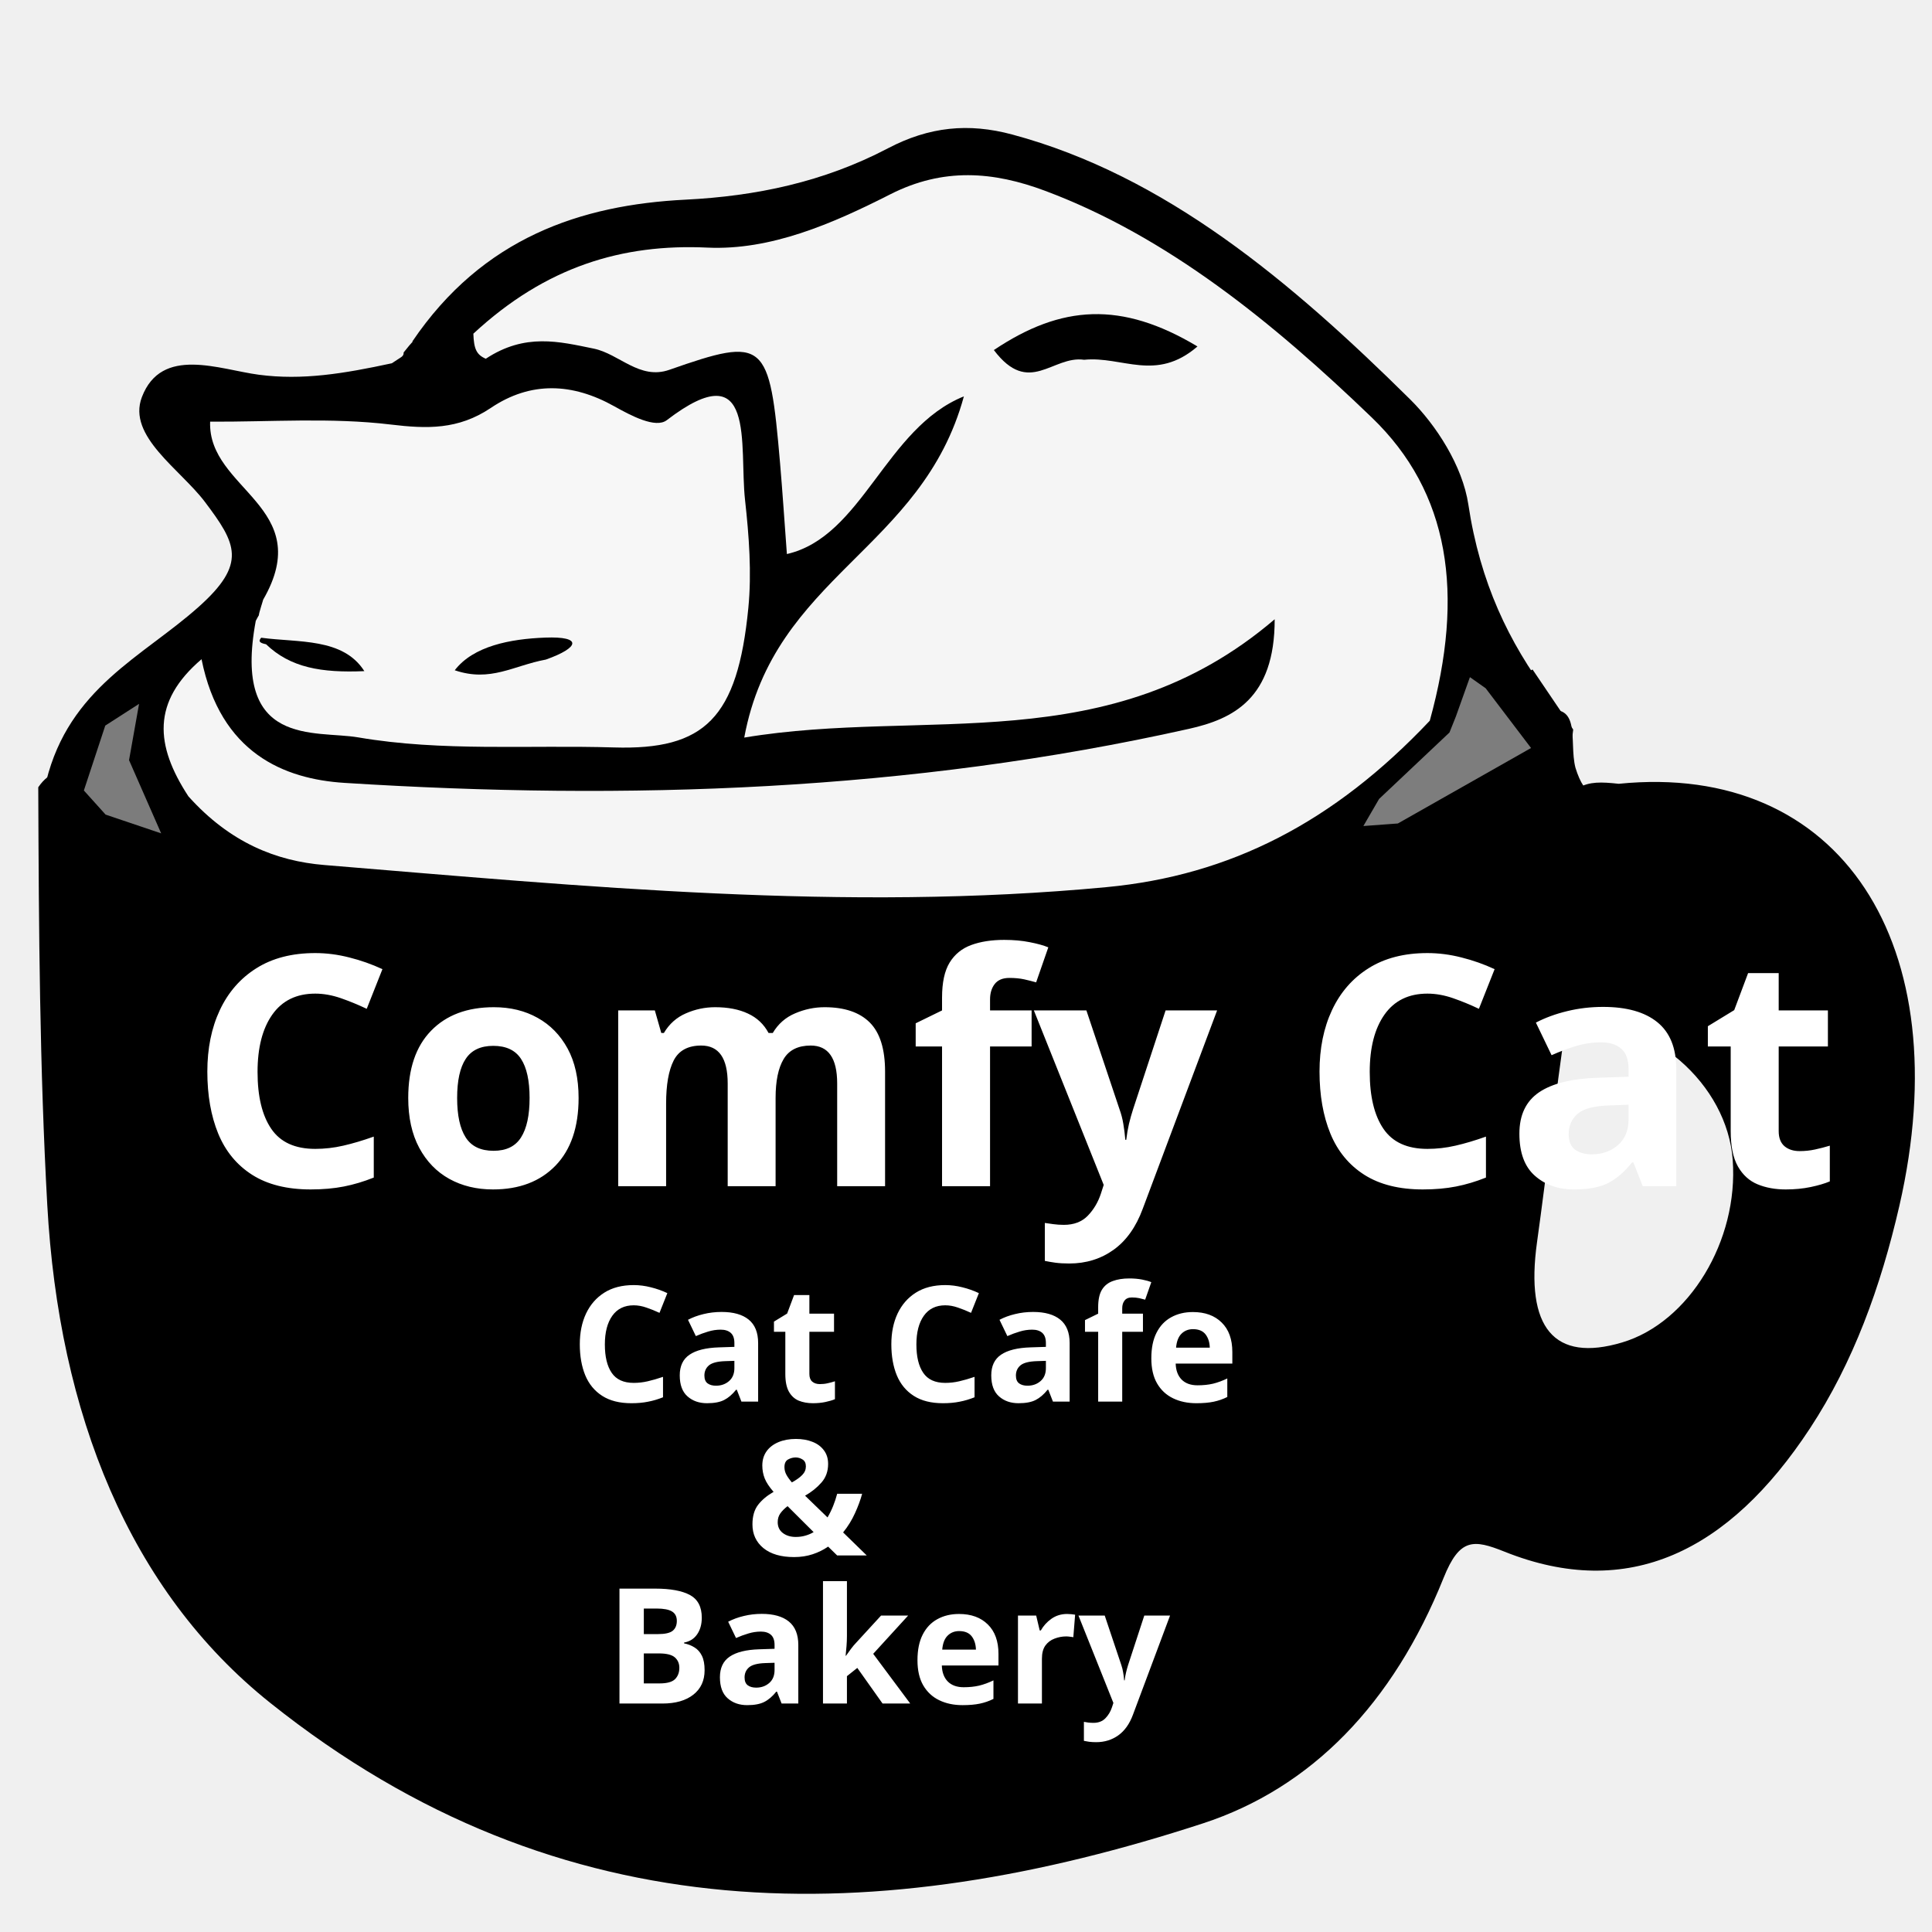
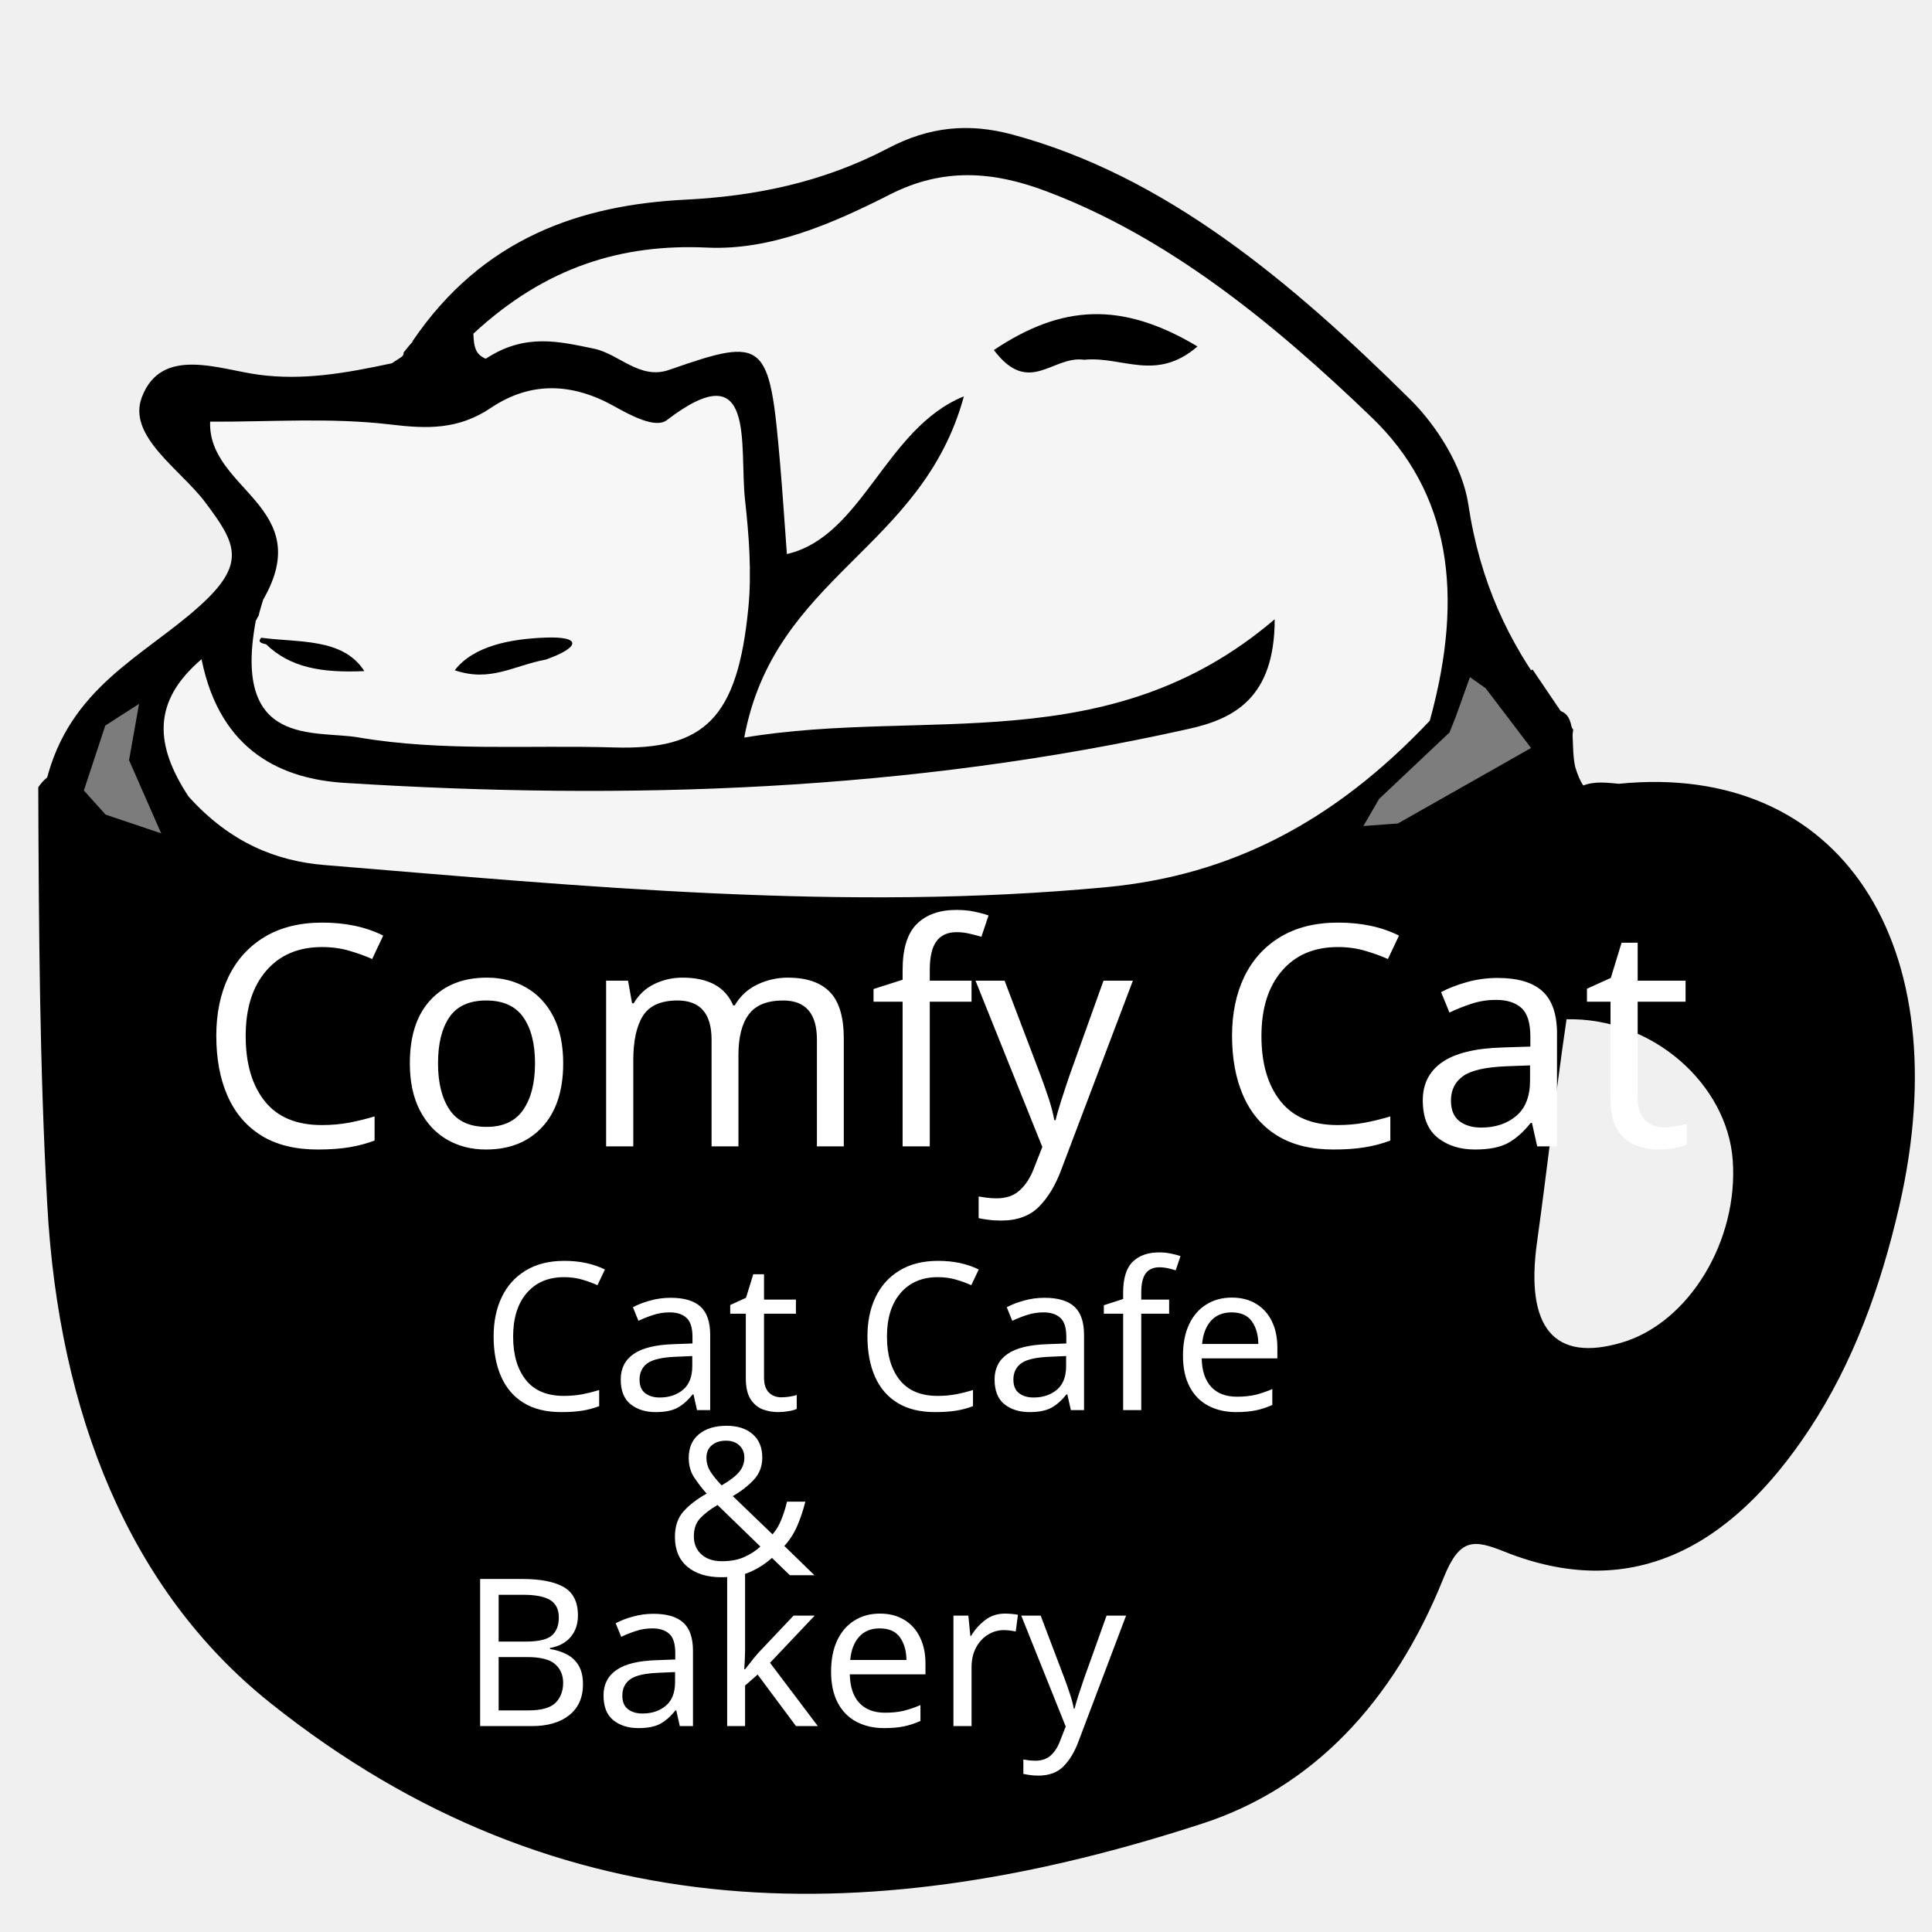
<svg xmlns="http://www.w3.org/2000/svg" version="1.1" id="Layer_1" x="0px" y="0px" width="100%" viewBox="0 0 300 300" enable-background="new 0 0 300 300" xml:space="preserve">
  <defs id="defs2091" />
  <path id="path2056" style="stroke:none;stroke-width:2.793" d="M 236.002 110.184 C 231.928 110.05 228.267 111.841 223.92 111.244 C 222.3 111.478 221.654 111.628 220.053 112.162 C 206.141 120.61 194.119 133.162 179.135 133.055 C 157.534 132.9 136.086 137.503 114.457 135.148 C 86.468 132.102 57.885 135.297 29.916 122.18 C 28.346 122.179 27.731 122.29 26.322 122.918 C 24.938 124.725 24.156 125.181 22.34 123.963 C 21.099 123.423 20.594 123.234 19.32 122.826 C 16.5 122.087 14.509 121.285 11.723 120.371 C 9.368 119.823 7.795 119.571 5.941 122.244 C 6.024 144.623 6.167 165.9 7.34 187.088 C 9.136 219.532 20.089 246.959 41.951 264.414 C 87.403 300.703 136.708 299.477 186.771 283.139 C 203.603 277.646 216.308 264.583 224.164 245.004 C 226.647 238.815 228.808 239.014 233.609 240.938 C 252.806 248.628 268.467 240.955 281.049 221.799 C 287.765 211.574 292.028 199.878 294.928 187.26 C 304.263 146.633 285.818 118.237 251.352 121.707 C 248.216 124.403 246.123 124.017 244.637 119.221 C 243.537 114.992 245.868 108.567 238.902 110.637 C 237.904 110.348 236.942 110.214 236.002 110.184 z M 243.252 158.27 C 256.678 157.984 268.191 168.394 269.055 180.121 C 269.978 192.656 262.272 205.366 251.873 208.459 C 241.314 211.6 236.816 206.168 238.668 192.889 C 240.221 181.75 241.454 170.541 243.252 158.27 z " />
  <path fill="#242424" opacity="1" stroke="none" d="m 12.683,123.001 c -2.072,-0.195 -3.436,-0.826 -5.51,-1.678 3.573,-14.535 14.996,-19.339 23.669,-27.083 7.558,-6.748 5.866,-9.817 0.979,-16.301 -3.832,-5.083 -12.092,-10.218 -9.793,-16.266 3.049,-8.021 12.033,-4.29 18.178,-3.482 6.74,0.886 13.144,-0.164 20.64,-1.783 1.398,-0.975 1.869,-1.006 1.83,-1.68 2.883,-3.627 1.273,-0.934 1.354,-1.596 0.858,0.089 0.047,0.019 1.352,0.132 3.741,-0.529 6.584,-1.165 10.156,-2.989 13.148,-3.552 25.357,1.795 37.845,-0.368 7.458,-1.292 9.261,8.822 10.009,16.791 0.968,10.322 3.908,11.104 10.138,4.784 4.019,-4.076 12.151,-17.273 17.458,-9.272 4.238,6.389 -5.977,16.205 -9.414,21.802 -5.138,8.366 -14.855,11.151 -18.963,23.65 23.296,1.389 44.844,0.204 65.805,-8.891 3.196,-1.387 7.365,-7.566 10.185,-1.856 3.031,6.137 -0.875,12.045 -4.851,15.341 -6.686,5.545 -14.272,8.553 -22.187,9.287 -35.886,3.331 -71.793,6.512 -107.809,5.817 -10.014,-0.193 -19.981,-2.39 -28.076,-10.616 -5.267,-5.351 -6.006,-1.608 -6.799,5.14 -1.007,1.555 -1.717,1.957 -3.514,2.899 -1.492,0.926 -1.898,1.312 -2.998,1.302 -0.695,-0.398 -0.53,-0.463 -0.527,-0.354 -2.349,-2.872 -4.965,-4.782 -9.156,-2.733 z" id="path2058" style="fill:#000000;fill-opacity:1;stroke-width:2.793" />
  <path fill="#1D1D1D" opacity="1" stroke="none" d="M 67.795,54.957 C 66.264,54.202 65.598,53.944 64.028,53.024 74.951,36.896 90.21,31.815 106.456,31.003 c 10.922,-0.546 21.438,-2.735 31.422,-7.974 6.411,-3.364 12.512,-3.964 19.294,-2.143 23.745,6.378 43.237,22.774 61.794,41.129 4.033,3.989 8.135,10.323 9.038,16.328 1.825,12.137 6.285,21.386 12.537,29.745 -5.14,1.252 -9.143,2.516 -13.55,5.818 -1.613,0.137 -3.215,-0.025 -5.078,-0.508 2.319,-30.103 -9.005,-48.118 -28.682,-61.13 -8.427,-5.572 -16.75,-11.427 -25.548,-15.933 -9.786,-5.011 -19.615,-6.307 -30.157,-1.293 -10.002,4.757 -20.706,7.296 -31.61,6.734 -10.28,-0.53 -19.283,5.361 -29.644,9.244 -3.3,1.288 -4.872,4.428 -8.477,3.935 z" id="path2060" style="fill:#000000;fill-opacity:1;stroke-width:2.793" />
  <path fill="#1d1d1d" opacity="1" stroke="none" d="m 251.352,121.707 c -0.584,7.509 -2.95,8.117 -6.296,0.647 1.77,-1.011 3.587,-0.942 6.296,-0.647 z" id="path2064" style="fill:#000000;fill-opacity:1;stroke-width:2.793" />
  <path fill="#f5f5f5" opacity="1" stroke="none" d="M 73.501,51.815 C 84.779,41.36 96.683,37.835 109.831,38.447 c 9.835,0.458 19.386,-3.689 28.412,-8.274 8.235,-4.183 15.996,-3.559 24.06,-0.537 18.943,7.099 35.31,20.373 50.717,35.203 12.049,11.597 14.465,27.273 8.995,47.076 -14.939,15.819 -31.027,24.023 -50.161,25.836 -40.663,3.853 -81.044,-0.109 -121.489,-3.431 -7.439,-0.611 -14.64,-3.451 -21.11,-10.664 -5.184,-7.934 -5.705,-14.685 2.039,-21.295 2.935,14.6 12.837,18.613 22.199,19.204 43.894,2.77 87.732,1.324 131.149,-8.397 6.768,-1.515 13.31,-4.651 13.289,-17.009 -25.724,21.98 -54.28,13.697 -82.366,18.372 4.672,-25.142 27.589,-29.099 34.107,-52.984 -12.191,4.913 -15.702,21.78 -27.485,24.486 -0.385,-5.169 -0.675,-9.636 -1.058,-14.09 -1.639,-19.068 -2.286,-19.75 -17.193,-14.519 -4.621,1.621 -7.78,-2.48 -11.739,-3.29 -5.359,-1.096 -10.654,-2.459 -16.764,1.572 -1.443,-0.625 -1.848,-1.516 -1.93,-3.893 z" id="path2068" style="stroke-width:2.793" />
  <path fill="#f7f7f7" opacity="1" stroke="none" d="m 40.846,93.151 c 8.39,-14.489 -8.613,-17.092 -8.217,-27.675 9.311,0.051 18.755,-0.673 28.059,0.446 5.577,0.671 10.454,0.833 15.531,-2.583 6.187,-4.163 12.658,-3.893 19.168,-0.25 2.547,1.426 6.405,3.492 8.153,2.153 13.993,-10.715 11.214,3.948 12.152,12.417 0.612,5.522 1.047,11.273 0.509,16.76 -1.677,17.115 -6.772,22.074 -20.886,21.644 -13.249,-0.404 -26.647,0.672 -39.691,-1.562 -6.672,-1.143 -19.589,1.64 -15.908,-18.093 0,0 0.522,-1.008 0.492,-0.855 -0.093,-0.149 0.745,-2.605 0.637,-2.401 z" id="path2076" style="stroke-width:2.793" />
  <path fill="#323232" opacity="1" stroke="none" d="m 40.558,99.025 c 5.746,0.788 12.695,-0.025 16.018,5.188 -6.678,0.285 -11.474,-0.534 -15.262,-4.173 -1.156,-0.23 -1.167,-0.531 -0.756,-1.015 z" id="path2078" style="fill:#000000;fill-opacity:1;stroke-width:1.972" />
  <path fill="#242424" opacity="1" stroke="none" d="m 168.347,55.865 c -4.916,-0.702 -8.546,5.745 -14.021,-1.509 10.486,-7.024 19.794,-7.64 31.616,-0.558 -6.468,5.575 -11.647,1.473 -17.595,2.067 z" id="path2082" style="stroke-width:2.793;fill:#000000;fill-opacity:1" />
  <path fill="#3B3B3B" opacity="1" stroke="none" d="m 84.763,102.418 c -5.058,0.937 -8.581,3.55 -14.152,1.66 2.894,-3.765 8.614,-4.865 14.041,-5.072 5.833,-0.222 5.362,1.544 0.112,3.412 z" id="path2086" style="fill:#000000;fill-opacity:1;stroke-width:1.964" />
  <path style="fill:#000000;fill-opacity:1;stroke:#000000;stroke-width:0.378;stroke-opacity:1" id="path4819" d="m 196.018,164.183 -2.319,2.867 -3.686,0.129 -1.323,-3.442 1.731,-3.256 3.643,0.575 z" transform="matrix(1.890294,2.039572,-1.625077,2.372436,138.6773,-664.4415)" />
  <path style="fill:#7d7d7d;fill-opacity:1;stroke:#000000;stroke-width:1.056;stroke-opacity:1" d="m 217.216,128.387 21.31,-12.076 -7.463,-9.823 -3.078,-2.173 -2.413,6.759 -0.946,2.364 -10.899,10.29 -2.982,5.137 z" id="path5469" />
  <path style="fill:#7c7c7c;fill-opacity:1;stroke:#000000;stroke-width:1.056;stroke-opacity:1" d="m 12.426,122.872 3.669,4.074 9.896,3.343 -5.405,-12.317 1.739,-9.777 -6.422,4.133 z" id="path5473" />
  <text xml:space="preserve" style="font-style:normal;font-variant:normal;font-weight:bold;font-stretch:normal;font-size:50px;line-height:1;font-family:'Amatic SC';-inkscape-font-specification:'Amatic SC Bold';letter-spacing:0px;white-space:pre;inline-size:142.85;display:inline;fill:#ffffff;fill-opacity:1;stroke:none;stroke-width:0.378;stroke-opacity:1" x="113.978" y="181.004" id="text7220" transform="matrix(1.212935,0,0,0.9610441,-100.5645,8.459698)" />
-   <text xml:space="preserve" style="font-style:normal;font-variant:normal;font-weight:bold;font-stretch:normal;font-size:50px;font-family:Caveat;-inkscape-font-specification:'Caveat Bold';fill:#ffffff;stroke-width:0.378" x="29.29" y="184.198" id="text2353">
-     <tspan id="tspan2351" x="29.29" y="184.198">Comfy Cat</tspan>
+   <text xml:space="preserve" style="font-style:normal;font-variant:normal;font-weight:bold;font-stretch:normal;font-size:50px;font-family:Caveat;-inkscape-font-specification:'Caveat Bold';fill:#ffffff;stroke-width:0.378" x="30.663" y="178.012" id="text2353">
+     <tspan id="tspan2351" x="30.663" y="178.012" style="font-style:normal;font-variant:normal;font-weight:normal;font-stretch:normal;font-size:48px;font-family:'Rage Italic';-inkscape-font-specification:'Rage Italic, Normal';font-variant-ligatures:normal;font-variant-caps:normal;font-variant-numeric:normal;font-variant-east-asian:normal">Comfy Cat</tspan>
  </text>
-   <text xml:space="preserve" style="font-style:normal;font-variant:normal;font-weight:bold;font-stretch:normal;font-size:25px;font-family:Caveat;-inkscape-font-specification:'Caveat Bold';fill:#ffffff;stroke-width:0.378" x="88.578" y="217.643" id="text2404">
-     <tspan x="88.578" y="217.643" style="font-size:25px" id="tspan2406">Cat Cafe</tspan>
+   <text xml:space="preserve" style="font-style:normal;font-variant:normal;font-weight:normal;font-stretch:normal;font-size:32px;font-family:'Rage Italic';-inkscape-font-specification:'Rage Italic, Normal';font-variant-ligatures:normal;font-variant-caps:normal;font-variant-numeric:normal;font-variant-east-asian:normal;fill:#ffffff;stroke-width:0.378" x="74.694" y="218.957" id="text2404">
+     <tspan x="74.694" y="218.957" style="font-style:normal;font-variant:normal;font-weight:normal;font-stretch:normal;font-size:32px;font-family:'Rage Italic';-inkscape-font-specification:'Rage Italic, Normal';font-variant-ligatures:normal;font-variant-caps:normal;font-variant-numeric:normal;font-variant-east-asian:normal" id="tspan2406">Cat Cafe</tspan>
  </text>
-   <text xml:space="preserve" style="font-style:normal;font-variant:normal;font-weight:bold;font-stretch:normal;font-size:25px;font-family:Caveat;-inkscape-font-specification:'Caveat Bold';fill:#ffffff;stroke-width:0.378" x="115.839" y="241.533" id="text2414">
-     <tspan id="tspan2412" x="115.839" y="241.533">&amp;</tspan>
+   <text xml:space="preserve" style="font-style:normal;font-variant:normal;font-weight:normal;font-stretch:normal;font-size:32px;font-family:'Rage Italic';-inkscape-font-specification:'Rage Italic, Normal';font-variant-ligatures:normal;font-variant-caps:normal;font-variant-numeric:normal;font-variant-east-asian:normal;fill:#ffffff;stroke-width:0.378" x="103.101" y="244.599" id="text2414">
+     <tspan id="tspan2412" x="103.101" y="244.599">&amp;</tspan>
  </text>
-   <text xml:space="preserve" style="font-style:normal;font-variant:normal;font-weight:bold;font-stretch:normal;font-size:25px;font-family:Caveat;-inkscape-font-specification:'Caveat Bold';fill:#ffffff;stroke-width:0.378" x="93.942" y="264.526" id="text2418">
-     <tspan id="tspan2416" x="93.942" y="264.526">Bakery</tspan>
+   <text xml:space="preserve" style="font-style:normal;font-variant:normal;font-weight:normal;font-stretch:normal;font-size:32px;font-family:'Rage Italic';-inkscape-font-specification:'Rage Italic, Normal';font-variant-ligatures:normal;font-variant-caps:normal;font-variant-numeric:normal;font-variant-east-asian:normal;fill:#ffffff;stroke-width:0.378" x="71.445" y="268.029" id="text2418">
+     <tspan id="tspan2416" x="71.445" y="268.029">Bakery</tspan>
  </text>
  <path style="fill:#f6f6f6;fill-opacity:1;stroke-width:0.378" d="m 68.749,110.247 30.349,-4.955 z" id="path1834" />
</svg>
